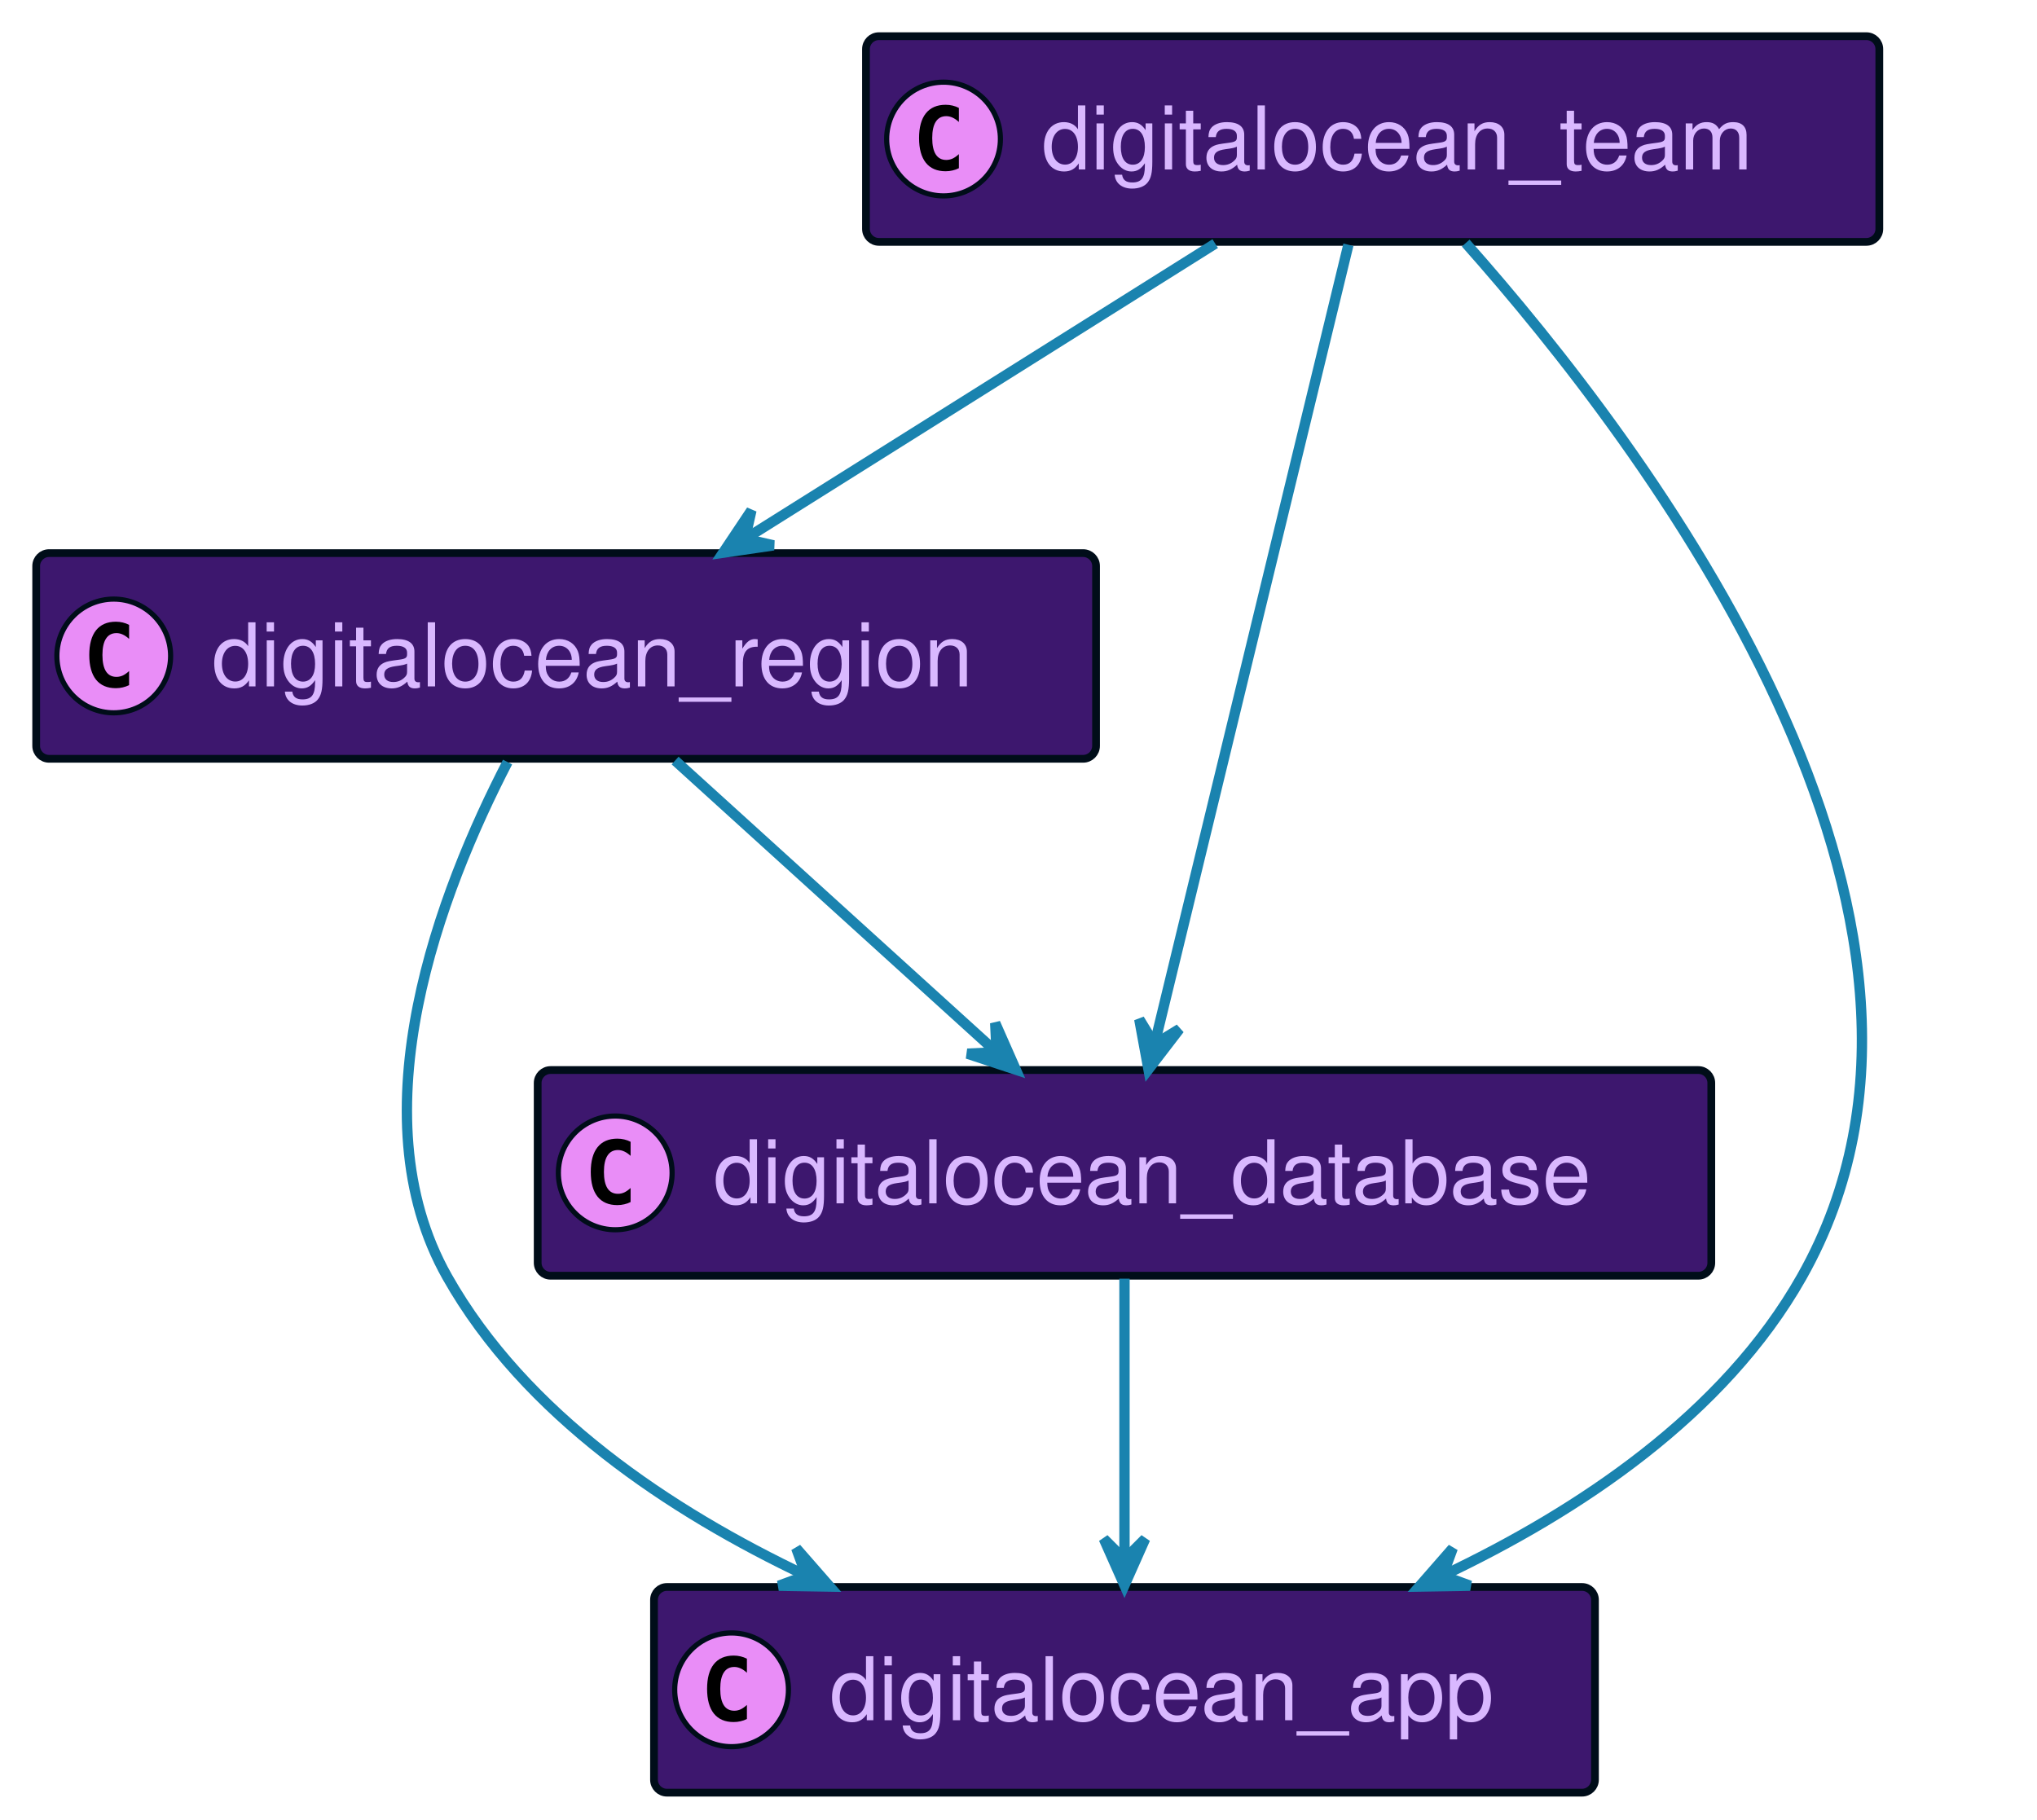
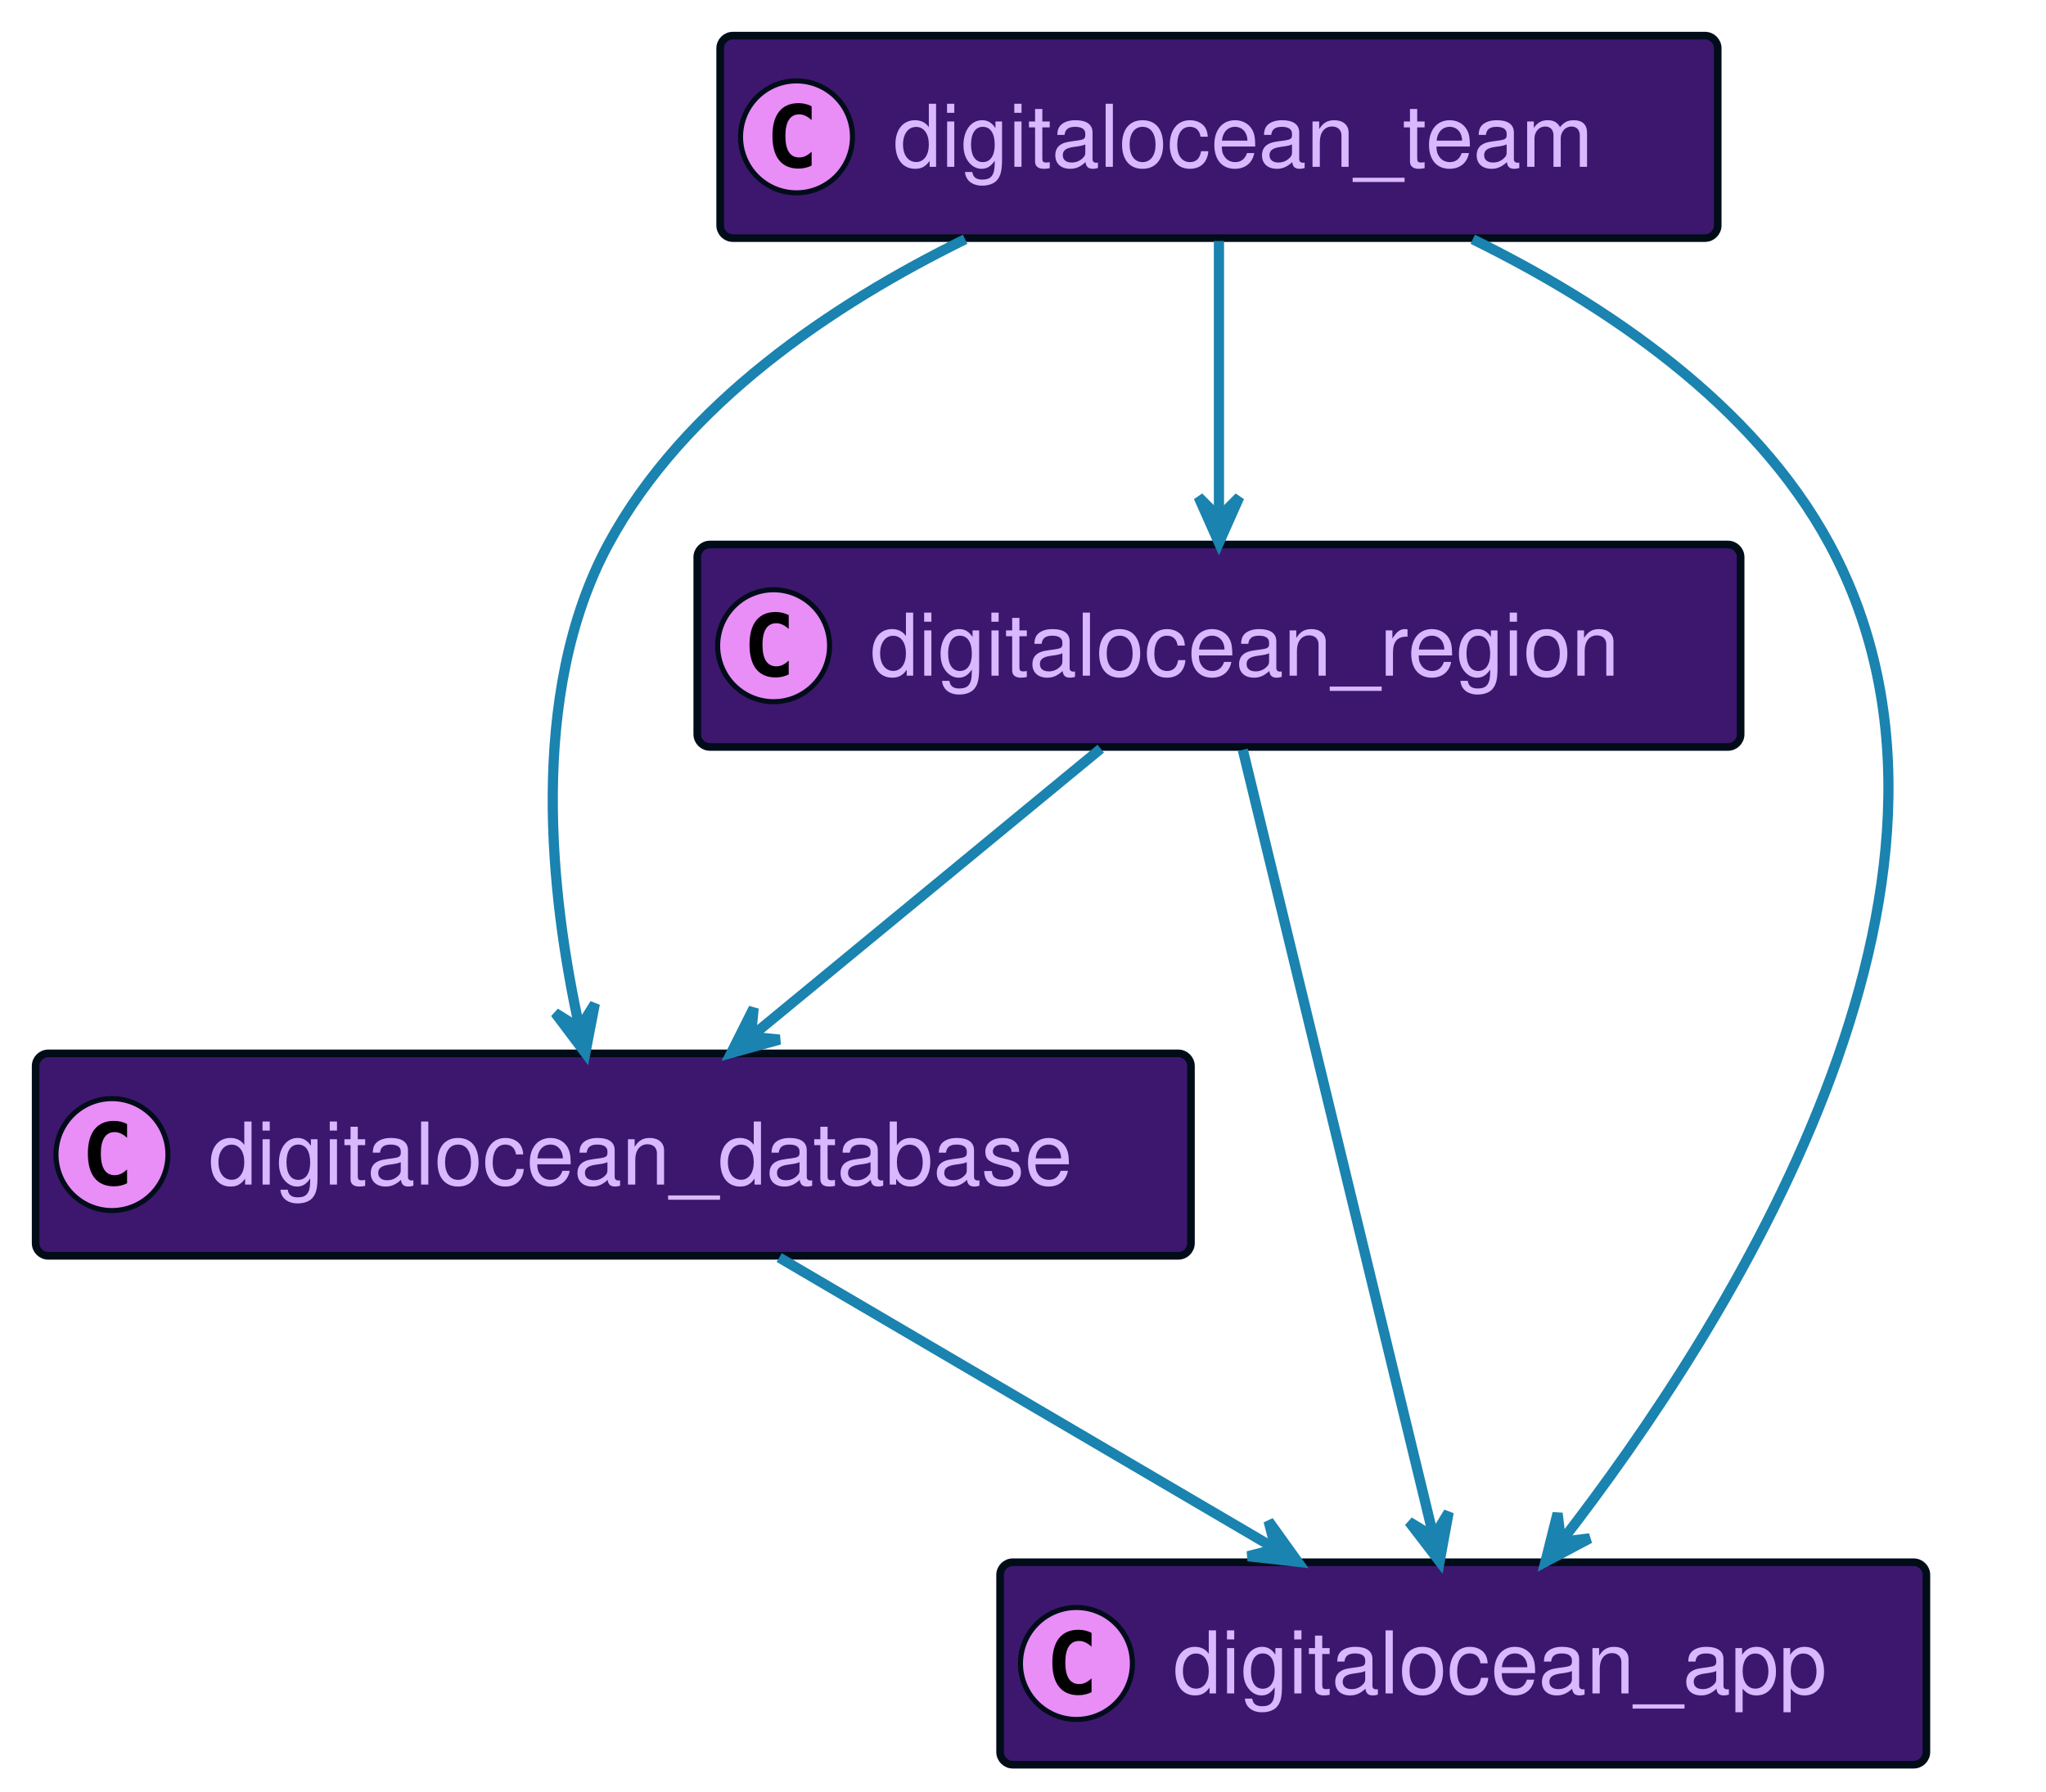
- <svg xmlns="http://www.w3.org/2000/svg" xmlns:xlink="http://www.w3.org/1999/xlink" width="394" height="352" preserveAspectRatio="none" style="width:394px;height:352px;background:#00000000">
+ <svg xmlns="http://www.w3.org/2000/svg" xmlns:xlink="http://www.w3.org/1999/xlink" width="402" height="352" preserveAspectRatio="none" style="width:402px;height:352px;background:#00000000">
  <a xlink:actuate="onRequest" xlink:href="#a" xlink:show="new" xlink:title="#digitalocean_region" xlink:type="simple" target="_top">
-     <rect id="a" width="205" height="39.789" x="7" y="107" fill="#3D176E" rx="2.5" ry="2.5" style="stroke:#000d19;stroke-width:1.5" />
-     <circle cx="22" cy="126.894" r="11" fill="#E98DF7" style="stroke:#000d19;stroke-width:1" />
-     <path d="M24.969 132.535q-.578.297-1.219.438-.64.156-1.344.156-2.5 0-3.828-1.64-1.312-1.657-1.312-4.782t1.312-4.781q1.328-1.657 3.828-1.657.703 0 1.344.157.656.156 1.219.453v2.719q-.625-.579-1.219-.844-.594-.281-1.219-.281-1.343 0-2.031 1.078-.688 1.062-.688 3.156 0 2.094.688 3.172.688 1.062 2.031 1.062.625 0 1.219-.265.594-.281 1.219-.86v2.72Z" />
-     <text x="41" y="132.78" fill="#D9B8FF" font-family="Helvetica" font-size="17" textLength="163">digitalocean_region</text>
+     <rect id="a" width="205" height="39.789" x="137" y="107" fill="#3D176E" rx="2.5" ry="2.5" style="stroke:#000d19;stroke-width:1.5" />
+     <circle cx="152" cy="126.894" r="11" fill="#E98DF7" style="stroke:#000d19;stroke-width:1" />
+     <path d="M154.969 132.535q-.578.297-1.219.438-.64.156-1.344.156-2.5 0-3.828-1.64-1.312-1.657-1.312-4.782t1.312-4.781q1.328-1.657 3.828-1.657.703 0 1.344.157.656.156 1.219.453v2.719q-.625-.579-1.219-.844-.594-.281-1.219-.281-1.344 0-2.031 1.078-.688 1.062-.688 3.156 0 2.094.688 3.172.688 1.062 2.031 1.062.625 0 1.219-.265.594-.281 1.219-.86v2.72Z" />
+     <text x="171" y="132.78" fill="#D9B8FF" font-family="Helvetica" font-size="17" textLength="163">digitalocean_region</text>
  </a>
-   <a xlink:actuate="onRequest" xlink:href="#b" xlink:show="new" xlink:title="#digitalocean_app" xlink:type="simple" target="_top">
-     <rect id="b" width="182" height="39.789" x="126.5" y="307" fill="#3D176E" rx="2.5" ry="2.5" style="stroke:#000d19;stroke-width:1.5" />
-     <circle cx="141.5" cy="326.894" r="11" fill="#E98DF7" style="stroke:#000d19;stroke-width:1" />
-     <path d="M144.469 332.535q-.578.297-1.219.438-.64.156-1.344.156-2.5 0-3.828-1.64-1.312-1.657-1.312-4.782t1.312-4.781q1.328-1.656 3.828-1.656.703 0 1.344.156.656.156 1.219.453v2.719q-.625-.579-1.219-.844-.594-.281-1.219-.281-1.344 0-2.031 1.078-.688 1.062-.688 3.156 0 2.094.688 3.172.688 1.062 2.031 1.062.625 0 1.219-.265.594-.281 1.219-.86v2.72Z" />
-     <text x="160.5" y="332.78" fill="#D9B8FF" font-family="Helvetica" font-size="17" textLength="140">digitalocean_app</text>
+   <a xlink:actuate="onRequest" xlink:href="#b" xlink:show="new" xlink:title="#digitalocean_database" xlink:type="simple" target="_top">
+     <rect id="b" width="227" height="39.789" x="7" y="207" fill="#3D176E" rx="2.5" ry="2.5" style="stroke:#000d19;stroke-width:1.5" />
+     <circle cx="22" cy="226.894" r="11" fill="#E98DF7" style="stroke:#000d19;stroke-width:1" />
+     <path d="M24.969 232.535q-.578.297-1.219.438-.64.156-1.344.156-2.5 0-3.828-1.64-1.312-1.657-1.312-4.782t1.312-4.781q1.328-1.656 3.828-1.656.703 0 1.344.156.656.156 1.219.453v2.719q-.625-.579-1.219-.844-.594-.281-1.219-.281-1.343 0-2.031 1.078-.688 1.062-.688 3.156 0 2.094.688 3.172.688 1.062 2.031 1.062.625 0 1.219-.265.594-.281 1.219-.86v2.72Z" />
+     <text x="41" y="232.78" fill="#D9B8FF" font-family="Helvetica" font-size="17" textLength="185">digitalocean_database</text>
  </a>
-   <a xlink:actuate="onRequest" xlink:href="#c" xlink:show="new" xlink:title="#digitalocean_database" xlink:type="simple" target="_top">
-     <rect id="c" width="227" height="39.789" x="104" y="207" fill="#3D176E" rx="2.5" ry="2.5" style="stroke:#000d19;stroke-width:1.5" />
-     <circle cx="119" cy="226.894" r="11" fill="#E98DF7" style="stroke:#000d19;stroke-width:1" />
-     <path d="M121.969 232.535q-.578.297-1.219.438-.64.156-1.344.156-2.5 0-3.828-1.64-1.312-1.657-1.312-4.782t1.312-4.781q1.328-1.656 3.828-1.656.703 0 1.344.156.656.156 1.219.453v2.719q-.625-.579-1.219-.844-.594-.281-1.219-.281-1.344 0-2.031 1.078-.688 1.062-.688 3.156 0 2.094.688 3.172.688 1.062 2.031 1.062.625 0 1.219-.265.594-.281 1.219-.86v2.72Z" />
-     <text x="138" y="232.78" fill="#D9B8FF" font-family="Helvetica" font-size="17" textLength="185">digitalocean_database</text>
+   <a xlink:actuate="onRequest" xlink:href="#c" xlink:show="new" xlink:title="#digitalocean_app" xlink:type="simple" target="_top">
+     <rect id="c" width="182" height="39.789" x="196.5" y="307" fill="#3D176E" rx="2.5" ry="2.5" style="stroke:#000d19;stroke-width:1.5" />
+     <circle cx="211.5" cy="326.894" r="11" fill="#E98DF7" style="stroke:#000d19;stroke-width:1" />
+     <path d="M214.469 332.535q-.578.297-1.219.438-.64.156-1.344.156-2.5 0-3.828-1.64-1.312-1.657-1.312-4.782t1.312-4.781q1.328-1.656 3.828-1.656.703 0 1.344.156.656.156 1.219.453v2.719q-.625-.579-1.219-.844-.594-.281-1.219-.281-1.344 0-2.031 1.078-.688 1.062-.688 3.156 0 2.094.688 3.172.688 1.062 2.031 1.062.625 0 1.219-.265.594-.281 1.219-.86v2.72Z" />
+     <text x="230.5" y="332.78" fill="#D9B8FF" font-family="Helvetica" font-size="17" textLength="140">digitalocean_app</text>
  </a>
  <a xlink:actuate="onRequest" xlink:href="#d" xlink:show="new" xlink:title="#digitalocean_team" xlink:type="simple" target="_top">
-     <rect id="d" width="196" height="39.789" x="167.5" y="7" fill="#3D176E" rx="2.5" ry="2.5" style="stroke:#000d19;stroke-width:1.5" />
-     <circle cx="182.5" cy="26.895" r="11" fill="#E98DF7" style="stroke:#000d19;stroke-width:1" />
-     <path d="M185.469 32.535q-.578.297-1.219.438-.64.156-1.344.156-2.5 0-3.828-1.64-1.312-1.657-1.312-4.782t1.312-4.781q1.328-1.656 3.828-1.656.703 0 1.344.156.656.156 1.219.453v2.719q-.625-.578-1.219-.844-.594-.281-1.219-.281-1.344 0-2.031 1.078-.688 1.062-.688 3.156 0 2.094.688 3.172.688 1.062 2.031 1.062.625 0 1.219-.265.594-.281 1.219-.86v2.72Z" />
-     <text x="201.5" y="32.78" fill="#D9B8FF" font-family="Helvetica" font-size="17" textLength="154">digitalocean_team</text>
+     <rect id="d" width="196" height="39.789" x="141.5" y="7" fill="#3D176E" rx="2.5" ry="2.5" style="stroke:#000d19;stroke-width:1.5" />
+     <circle cx="156.5" cy="26.895" r="11" fill="#E98DF7" style="stroke:#000d19;stroke-width:1" />
+     <path d="M159.469 32.535q-.578.297-1.219.438-.64.156-1.344.156-2.5 0-3.828-1.64-1.312-1.657-1.312-4.782t1.312-4.781q1.328-1.656 3.828-1.656.703 0 1.344.156.656.156 1.219.453v2.719q-.625-.578-1.219-.844-.594-.281-1.219-.281-1.344 0-2.031 1.078-.688 1.062-.688 3.156 0 2.094.688 3.172.688 1.062 2.031 1.062.625 0 1.219-.265.594-.281 1.219-.86v2.72Z" />
+     <text x="175.5" y="32.78" fill="#D9B8FF" font-family="Helvetica" font-size="17" textLength="154">digitalocean_team</text>
  </a>
-   <path fill="none" d="M98.17 147.42C85.4 172.1 68.6 215.3 86.5 247c15.06 26.67 43.14 45.34 69.45 57.81" style="stroke:#1a83af;stroke-width:2" />
-   <path fill="#1A83AF" d="m160.49 306.92-6.482-7.415 1.946 5.312-5.312 1.946 9.848.157z" style="stroke:#1a83af;stroke-width:2" />
-   <path fill="none" d="M130.58 147.13c17.69 16.05 43.01 39.02 61.76 56.04" style="stroke:#1a83af;stroke-width:2" />
-   <path fill="#1A83AF" d="m196.47 206.92-3.976-9.01.274 5.65-5.65.273 9.352 3.087z" style="stroke:#1a83af;stroke-width:2" />
-   <path fill="none" d="M217.5 247.36v54.3" style="stroke:#1a83af;stroke-width:2" />
-   <path fill="#1A83AF" d="m217.5 306.68 4-9-4 4-4-4 4 9z" style="stroke:#1a83af;stroke-width:2" />
-   <path fill="none" d="M283.5 47.02c34.72 39.08 104.19 130.59 65 199.98-15.06 26.67-43.14 45.34-69.45 57.81" style="stroke:#1a83af;stroke-width:2" />
-   <path fill="#1A83AF" d="m274.51 306.92 9.848-.157-5.312-1.946 1.946-5.312-6.482 7.415z" style="stroke:#1a83af;stroke-width:2" />
-   <path fill="none" d="M260.81 47.35c-8.8 36.32-27.79 114.62-37.43 154.4" style="stroke:#1a83af;stroke-width:2" />
-   <path fill="#1A83AF" d="m222.14 206.87 5.999-7.811-4.827 2.95-2.95-4.826 1.778 9.687z" style="stroke:#1a83af;stroke-width:2" />
-   <path fill="none" d="M235.05 47.13c-26.09 16.39-63.66 39.99-90.9 57.1" style="stroke:#1a83af;stroke-width:2" />
-   <path fill="#1A83AF" d="m139.87 106.92 9.745-1.425-5.518-1.246 1.245-5.518-5.472 8.189z" style="stroke:#1a83af;stroke-width:2" />
+   <path fill="none" d="M216.27 147.13c-19.65 16.19-47.85 39.41-68.56 56.47" style="stroke:#1a83af;stroke-width:2" />
+   <path fill="#1A83AF" d="m143.67 206.92 9.492-2.626-5.63-.55.55-5.63-4.412 8.806z" style="stroke:#1a83af;stroke-width:2" />
+   <path fill="none" d="M244.19 147.35c8.8 36.32 27.79 114.62 37.43 154.4" style="stroke:#1a83af;stroke-width:2" />
+   <path fill="#1A83AF" d="m282.86 306.87 1.778-9.687-2.95 4.826-4.827-2.95 5.999 7.811z" style="stroke:#1a83af;stroke-width:2" />
+   <path fill="none" d="m153.1 247.13 97.31 57.1" style="stroke:#1a83af;stroke-width:2" />
+   <path fill="#1A83AF" d="m254.99 306.92-5.742-8.002 1.428 5.474-5.473 1.428 9.787 1.1z" style="stroke:#1a83af;stroke-width:2" />
+   <path fill="none" d="M289.37 47.02c25.92 12.74 55.22 32.31 70.13 59.98 35.98 66.76-20.75 154.68-52.66 195.85" style="stroke:#1a83af;stroke-width:2" />
+   <path fill="#1A83AF" d="m303.64 306.93 8.697-4.622-5.615.685-.685-5.616-2.397 9.553z" style="stroke:#1a83af;stroke-width:2" />
+   <path fill="none" d="M239.5 47.36v54.3" style="stroke:#1a83af;stroke-width:2" />
+   <path fill="#1A83AF" d="m239.5 106.68 4-9-4 4-4-4 4 9z" style="stroke:#1a83af;stroke-width:2" />
+   <path fill="none" d="M189.63 47.02C163.71 59.76 134.41 79.33 119.5 107c-15.92 29.54-11.23 69.51-5.68 94.78" style="stroke:#1a83af;stroke-width:2" />
+   <path fill="#1A83AF" d="m115.01 206.93 1.865-9.67-2.993 4.799-4.8-2.994 5.928 7.865z" style="stroke:#1a83af;stroke-width:2" />
</svg>
